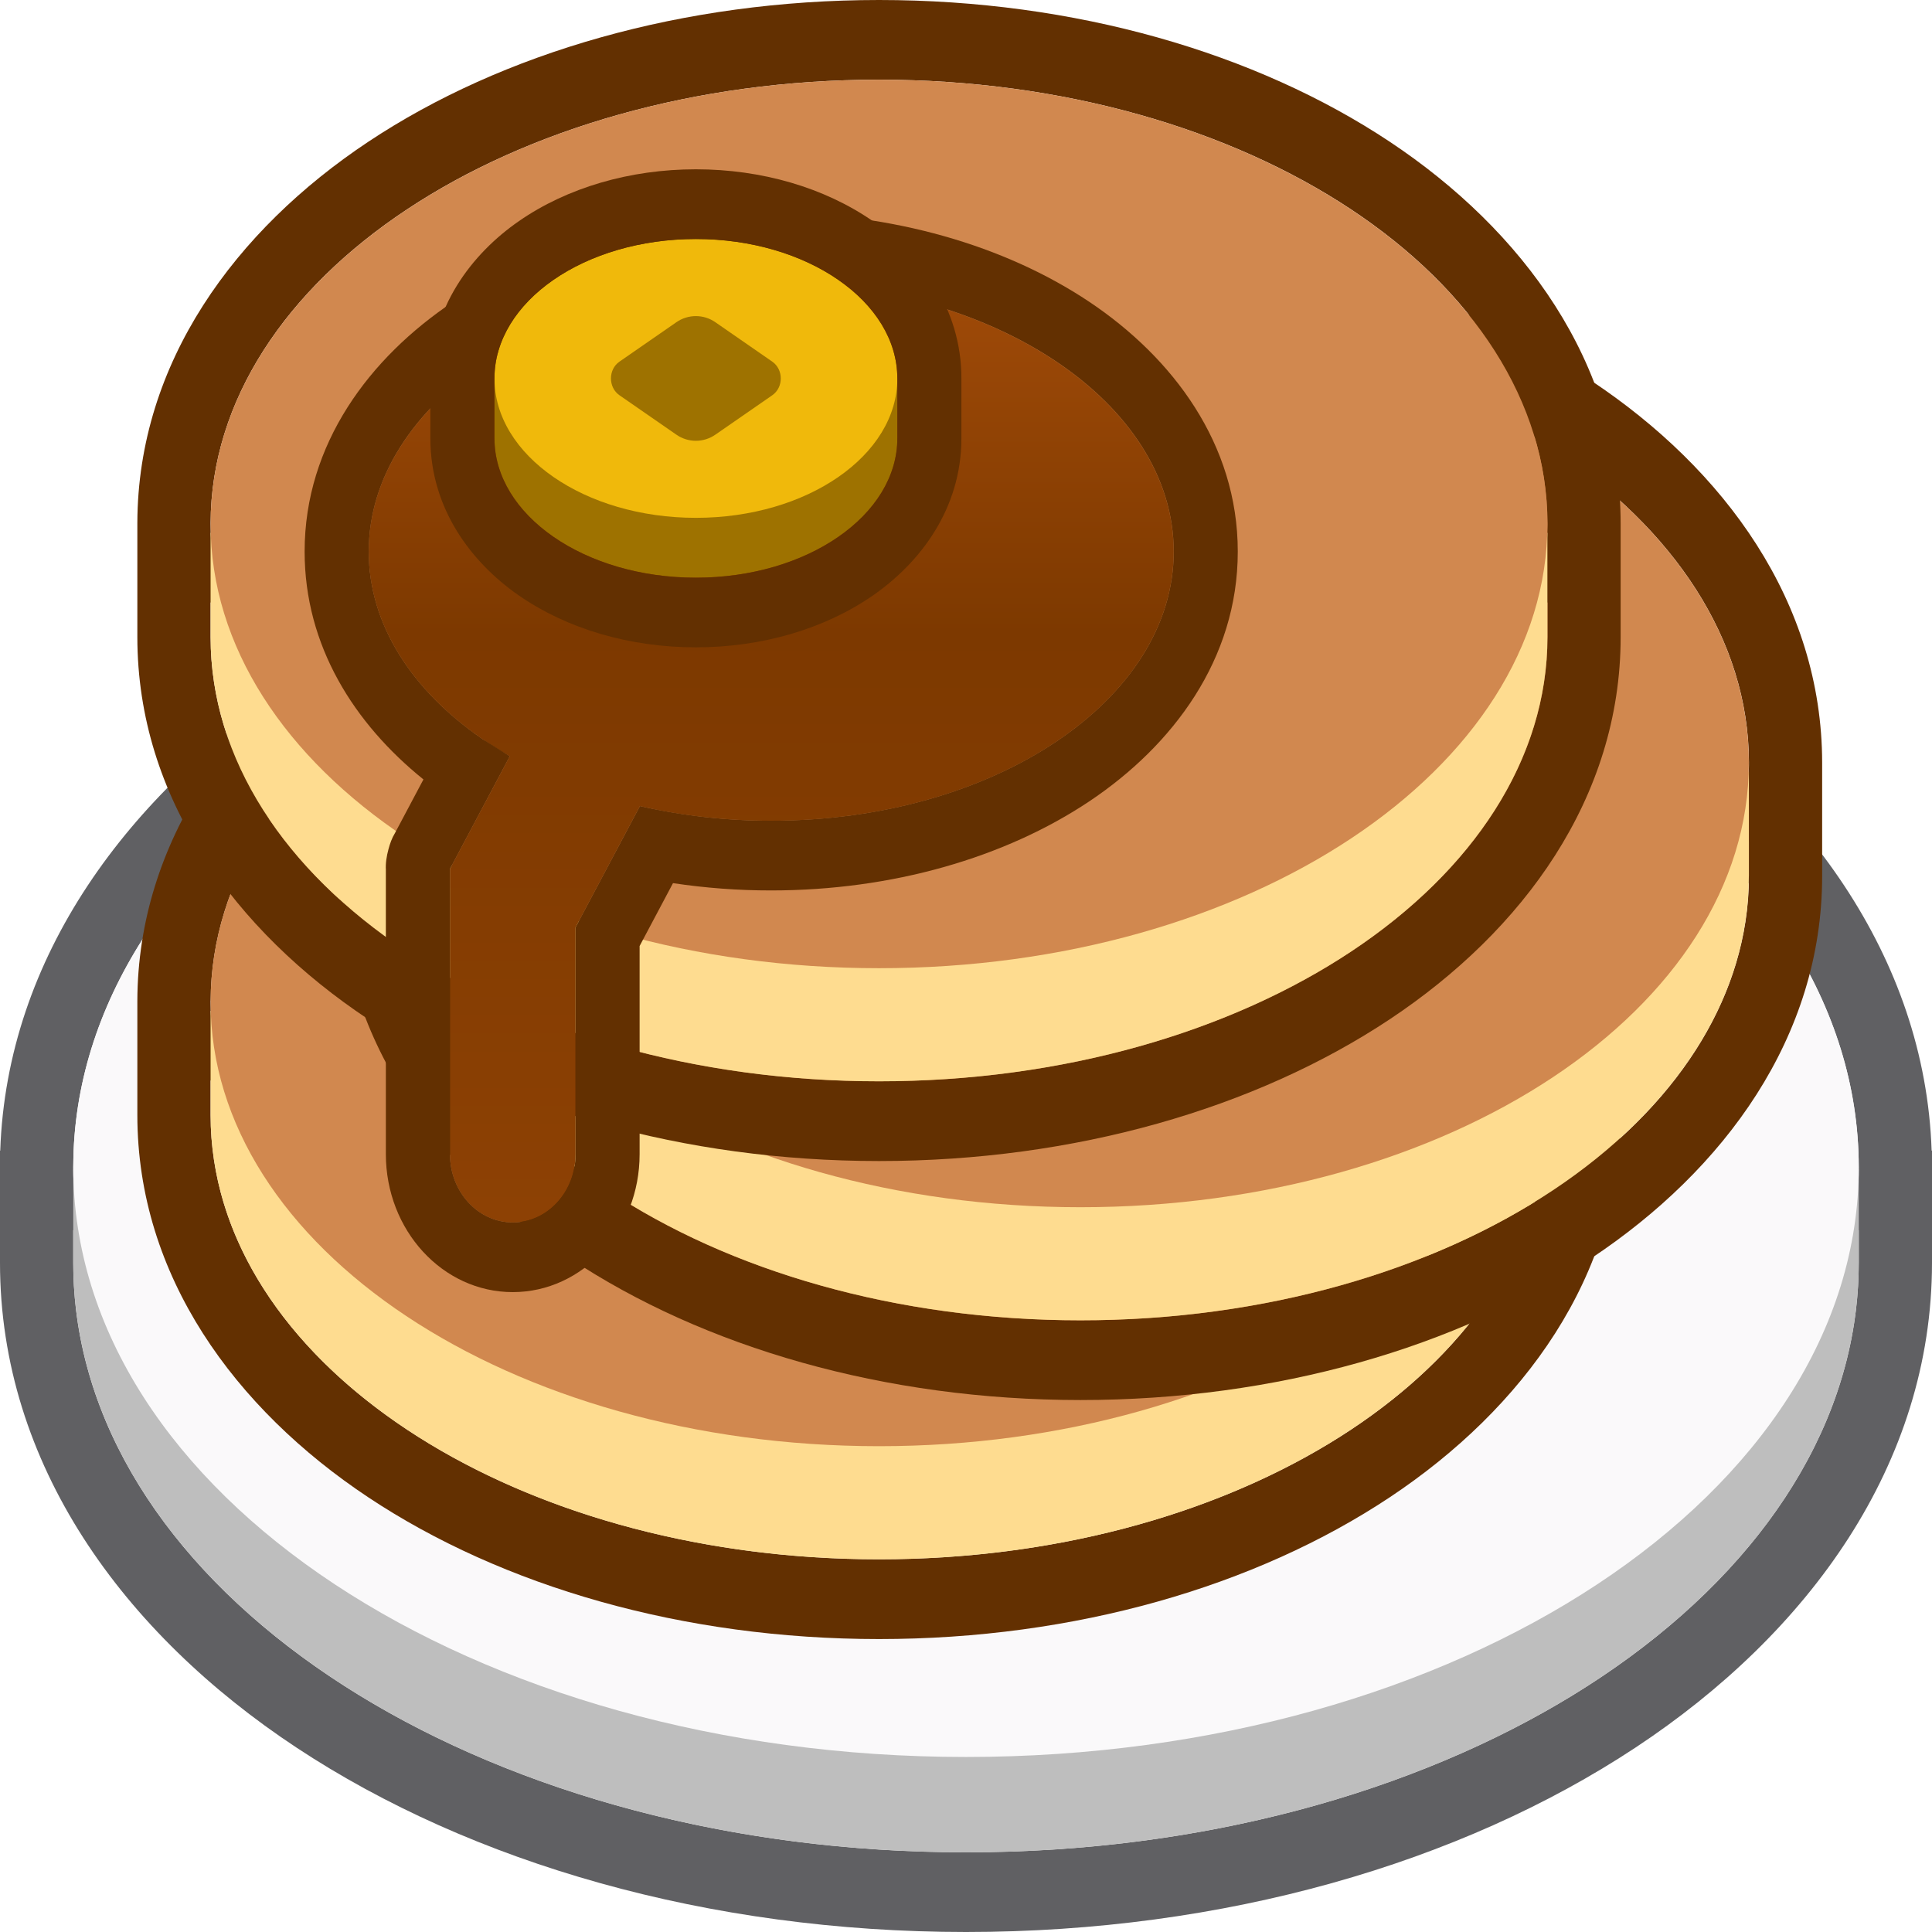
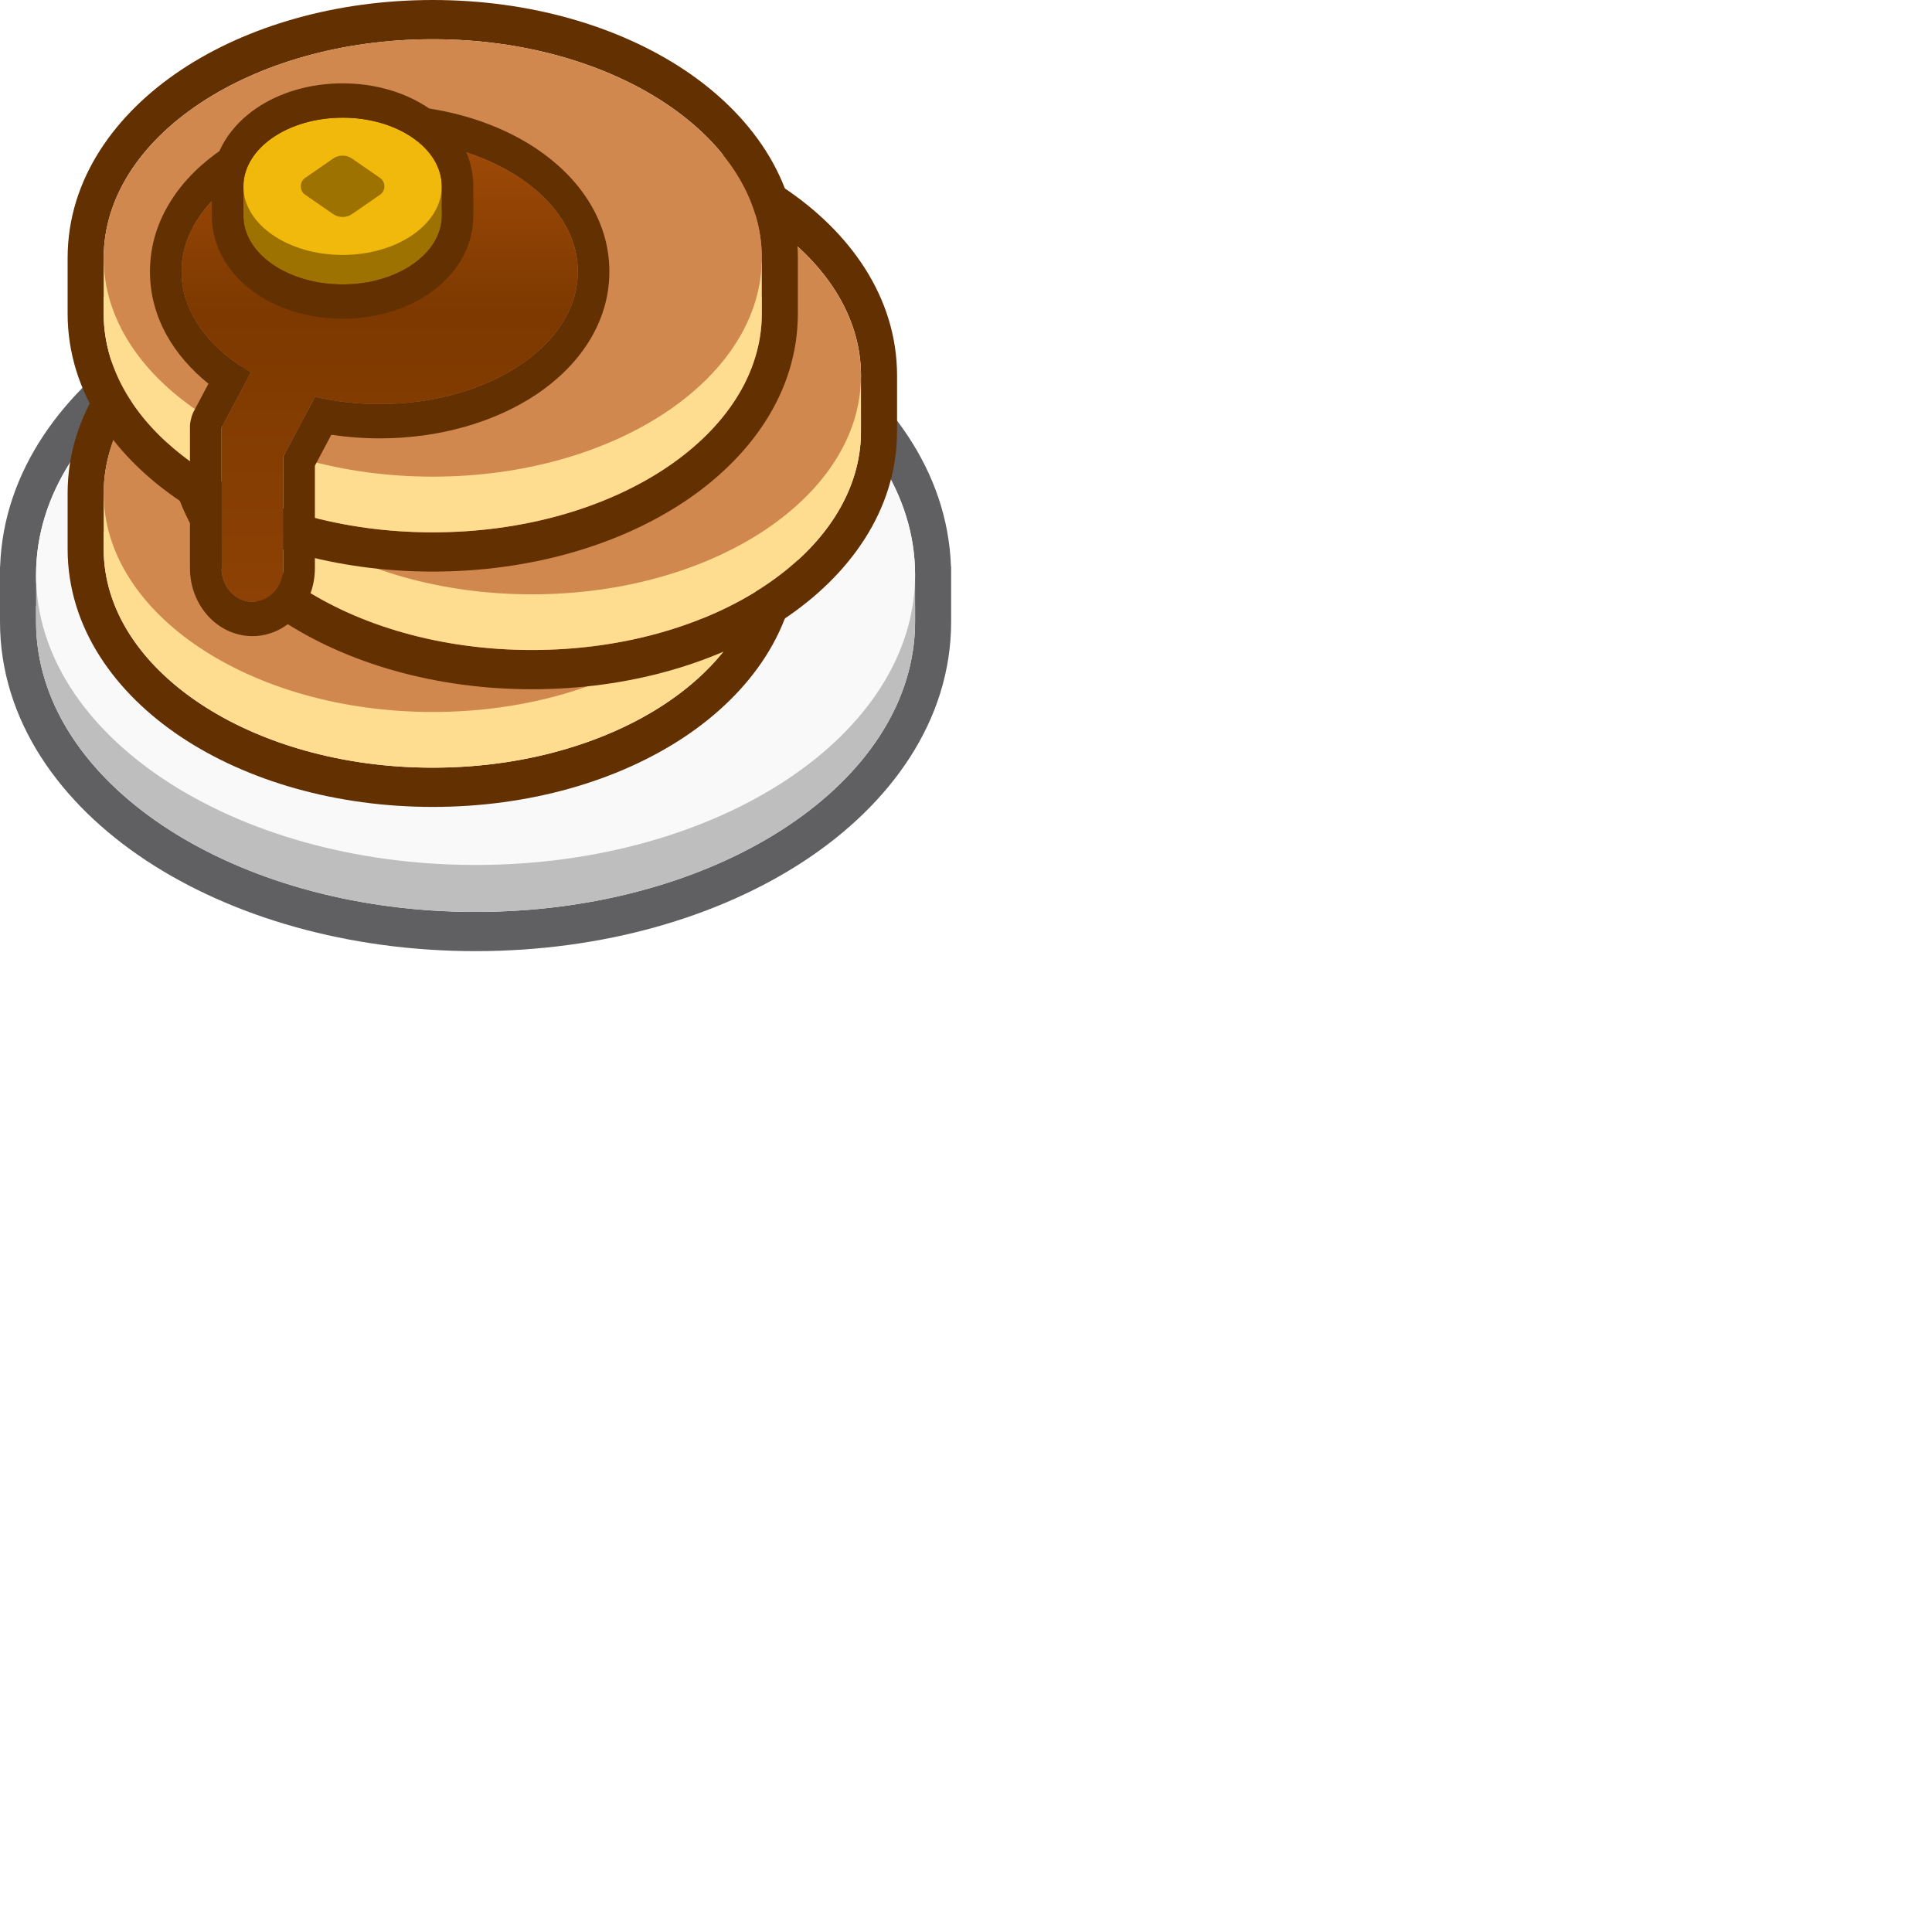
- <svg xmlns="http://www.w3.org/2000/svg" width="64" height="64" fill="none">
+ <svg xmlns="http://www.w3.org/2000/svg" width="130" height="130" fill="none">
  <style>.B{fill-rule:evenodd}.C{fill:#633001}.D{fill:#fedc90}.E{fill:#d1884f}</style>
  <path d="M2.438 38.115l-.012.556c0 .704.056 1.398.166 2.083h-.166v1.077a13.12 13.12 0 0 0 .093 1.562C3.725 53.45 16.463 61.36 32 61.36s28.275-7.912 29.48-17.967a13.11 13.11 0 0 0 .093-1.562v-1.077h-.166a13.13 13.13 0 0 0 .166-2.083 13.2 13.2 0 0 0-.012-.556C61.116 27.587 48.05 19.143 32 19.143S2.884 27.587 2.438 38.115zm-2.43 0c.22-6.424 4.233-11.82 9.82-15.51 5.79-3.824 13.635-6.103 22.17-6.103s16.38 2.28 22.17 6.103c5.586 3.69 9.6 9.085 9.82 15.51H64v3.716c0 6.67-4.082 12.27-9.83 16.065C48.38 61.72 40.536 64 32 64s-16.38-2.28-22.17-6.103C4.082 54.102 0 48.5 0 41.832v-3.716h.01z" fill="#606063" class="B" />
  <path d="M61.574 41.832c0 10.786-13.24 19.53-29.574 19.53S2.427 52.618 2.427 41.832V38.74h59.147v3.092z" fill="#bebebe" />
  <path d="M61.574 38.672c0 10.786-13.24 19.53-29.574 19.53S2.427 49.458 2.427 38.672 15.667 19.143 32 19.143s29.574 8.743 29.574 19.53z" fill="#faf9fa" />
  <path d="M6.977 33.155v.037a10.01 10.01 0 0 0 .345 2.602h-.345v1.144c0 .505.038 1.004.113 1.495 1.127 7.426 10.56 13.22 22.03 13.22s20.902-5.796 22.03-13.22a9.95 9.95 0 0 0 .113-1.495v-1.144h-.345a10.02 10.02 0 0 0 .345-2.53v-.073-.037c-.03-8.11-9.932-14.68-22.142-14.68s-22.112 6.57-22.142 14.68zm-2.427 0h0v3.783c0 5.33 3.24 9.73 7.646 12.66 4.447 2.956 10.436 4.698 16.922 4.698s12.475-1.742 16.922-4.698c4.405-2.928 7.646-7.327 7.646-12.66v-3.746c0-5.33-3.24-9.73-7.646-12.658-4.447-2.956-10.436-4.698-16.922-4.698s-12.475 1.742-16.922 4.698c-4.395 2.92-7.632 7.307-7.646 12.622z" class="B C" />
  <path d="M51.26 36.938c0 8.128-9.913 14.717-22.142 14.717S6.976 45.066 6.976 36.938v-3.453H51.26v3.453z" class="D" />
  <path d="M51.26 33.19c0 8.128-9.913 14.717-22.142 14.717S6.976 41.32 6.976 33.19 16.9 18.474 29.118 18.474 51.26 25.063 51.26 33.19z" class="E" />
  <path d="M13.65 25.237v.037a10.01 10.01 0 0 0 .345 2.602h-.345v1.144c0 .505.038 1.004.113 1.495 1.127 7.426 10.56 13.222 22.03 13.222s20.902-5.796 22.03-13.222a9.96 9.96 0 0 0 .113-1.495v-1.144h-.345c.22-.822.34-1.667.345-2.53v-.073-.037c-.03-8.11-9.932-14.68-22.142-14.68s-22.112 6.57-22.142 14.68zm-2.426 0h0v3.783c0 5.33 3.24 9.73 7.647 12.66 4.447 2.956 10.436 4.698 16.922 4.698s12.475-1.742 16.922-4.698c4.405-2.928 7.646-7.327 7.646-12.66v-3.746c0-5.33-3.24-9.73-7.646-12.66-4.447-2.956-10.436-4.698-16.922-4.698S23.316 9.66 18.87 12.615c-4.395 2.92-7.632 7.307-7.646 12.622z" class="B C" />
  <path d="M57.933 29.02c0 8.128-9.913 14.717-22.142 14.717S13.65 37.148 13.65 29.02v-3.453h44.284v3.453z" class="D" />
  <path d="M57.933 25.274c0 8.128-9.913 14.717-22.142 14.717S13.65 33.402 13.65 25.274s9.913-14.717 22.142-14.717 22.142 6.59 22.142 14.717z" class="E" />
  <path d="M6.977 17.32v.037a10.01 10.01 0 0 0 .345 2.602h-.345v1.144c0 .505.038 1.004.113 1.495 1.127 7.426 10.56 13.22 22.03 13.22s20.902-5.796 22.03-13.22a9.95 9.95 0 0 0 .113-1.495V19.96h-.345a10.02 10.02 0 0 0 .345-2.53v-.073-.037C51.23 9.208 41.33 2.64 29.12 2.64S7.006 9.208 6.977 17.32zm-2.427 0h0v3.783c0 5.33 3.24 9.73 7.646 12.66 4.447 2.956 10.436 4.698 16.922 4.698s12.475-1.742 16.922-4.698c4.405-2.928 7.646-7.327 7.646-12.66v-3.746c0-5.33-3.24-9.73-7.646-12.66C41.594 1.742 35.605 0 29.12 0S16.643 1.742 12.197 4.698C7.802 7.62 4.565 12.005 4.55 17.32z" class="B C" />
  <path d="M51.26 21.103c0 8.128-9.913 14.717-22.142 14.717S6.976 29.23 6.976 21.103V17.65H51.26v3.453z" class="D" />
  <path d="M51.26 17.356c0 8.128-9.913 14.717-22.142 14.717S6.976 25.484 6.976 17.356 16.9 2.64 29.118 2.64 51.26 9.228 51.26 17.356z" class="E" />
  <g class="B">
    <path d="M12.214 18.272c0 2.714 1.813 5.144 4.673 6.78l-1.982 3.733v9.448c0 1.25.93 2.262 2.08 2.262s2.08-1.013 2.08-2.262V30.72l2.132-4.016c1.363.314 2.827.485 4.35.485 7.364 0 13.333-3.992 13.333-8.916S32.9 9.356 25.547 9.356s-13.333 3.992-13.333 8.916z" fill="url(#A)" />
    <path d="M16.887 25.05l-.91-.572c-2.33-1.605-3.762-3.794-3.762-6.207 0-4.924 5.97-8.916 13.333-8.916s13.333 3.992 13.333 8.916-5.97 8.916-13.333 8.916a19.39 19.39 0 0 1-4.35-.485l-2.132 4.016v7.514c0 1.25-.93 2.262-2.08 2.262s-2.08-1.013-2.08-2.262v-9.448l1.982-3.733zm-4.105 3.773v9.408c0 2.525 1.882 4.572 4.203 4.572s4.203-2.047 4.203-4.57v-6.895l1.106-2.083a21.73 21.73 0 0 0 3.253.242c4 0 7.74-1.082 10.54-2.953 2.764-1.848 4.916-4.708 4.916-8.272S38.85 11.85 36.087 10c-2.798-1.87-6.53-2.953-10.54-2.953S17.805 8.13 15.007 10c-2.764 1.848-4.916 4.708-4.916 8.27 0 3.128 1.647 5.704 3.936 7.55l-.945 1.78c-.1.164-.162.34-.213.53-.062.228-.1.462-.086.694z" class="C" />
  </g>
  <g fill="#9e7200">
    <path d="M16.38 14.516c0 2.55 2.988 4.62 6.673 4.62s6.673-2.068 6.673-4.62-2.988-4.62-6.673-4.62-6.673 2.068-6.673 4.62z" />
    <path d="M16.38 12.536h13.346v1.98H16.38v-1.98z" />
  </g>
  <path d="M16.38 12.536c0 2.55 2.988 4.618 6.673 4.618s6.673-2.068 6.673-4.618-2.988-4.62-6.673-4.62-6.673 2.068-6.673 4.62z" fill="#f0b90b" />
  <path d="M20.52 11.98l1.88-1.302a1.13 1.13 0 0 1 1.303 0l1.88 1.302c.375.26.375.854 0 1.113l-1.88 1.302a1.13 1.13 0 0 1-1.303 0l-1.88-1.302c-.375-.26-.375-.854 0-1.113z" fill="#9e7200" />
  <path d="M17.194 7.322c1.597-1.106 3.674-1.714 5.858-1.714s4.26.608 5.858 1.714c1.572 1.088 2.938 2.875 2.938 5.214v1.98c0 2.34-1.366 4.126-2.938 5.214-1.597 1.105-3.674 1.714-5.858 1.714s-4.26-.608-5.858-1.714c-1.572-1.088-2.938-2.875-2.938-5.214v-1.98c0-2.34 1.366-4.126 2.938-5.214zm5.858.596c-3.685 0-6.673 2.068-6.673 4.62v1.98c0 2.55 2.988 4.62 6.673 4.62s6.673-2.068 6.673-4.62v-1.98c0-2.55-2.988-4.62-6.673-4.62z" class="B C" />
  <defs>
    <linearGradient id="A" x1="25.691" y1="9.655" x2="25.691" y2="40.261" gradientUnits="userSpaceOnUse">
      <stop stop-color="#9f4a08" />
      <stop offset=".37" stop-color="#7d3900" />
      <stop offset="1" stop-color="#8d4104" />
    </linearGradient>
  </defs>
</svg>
